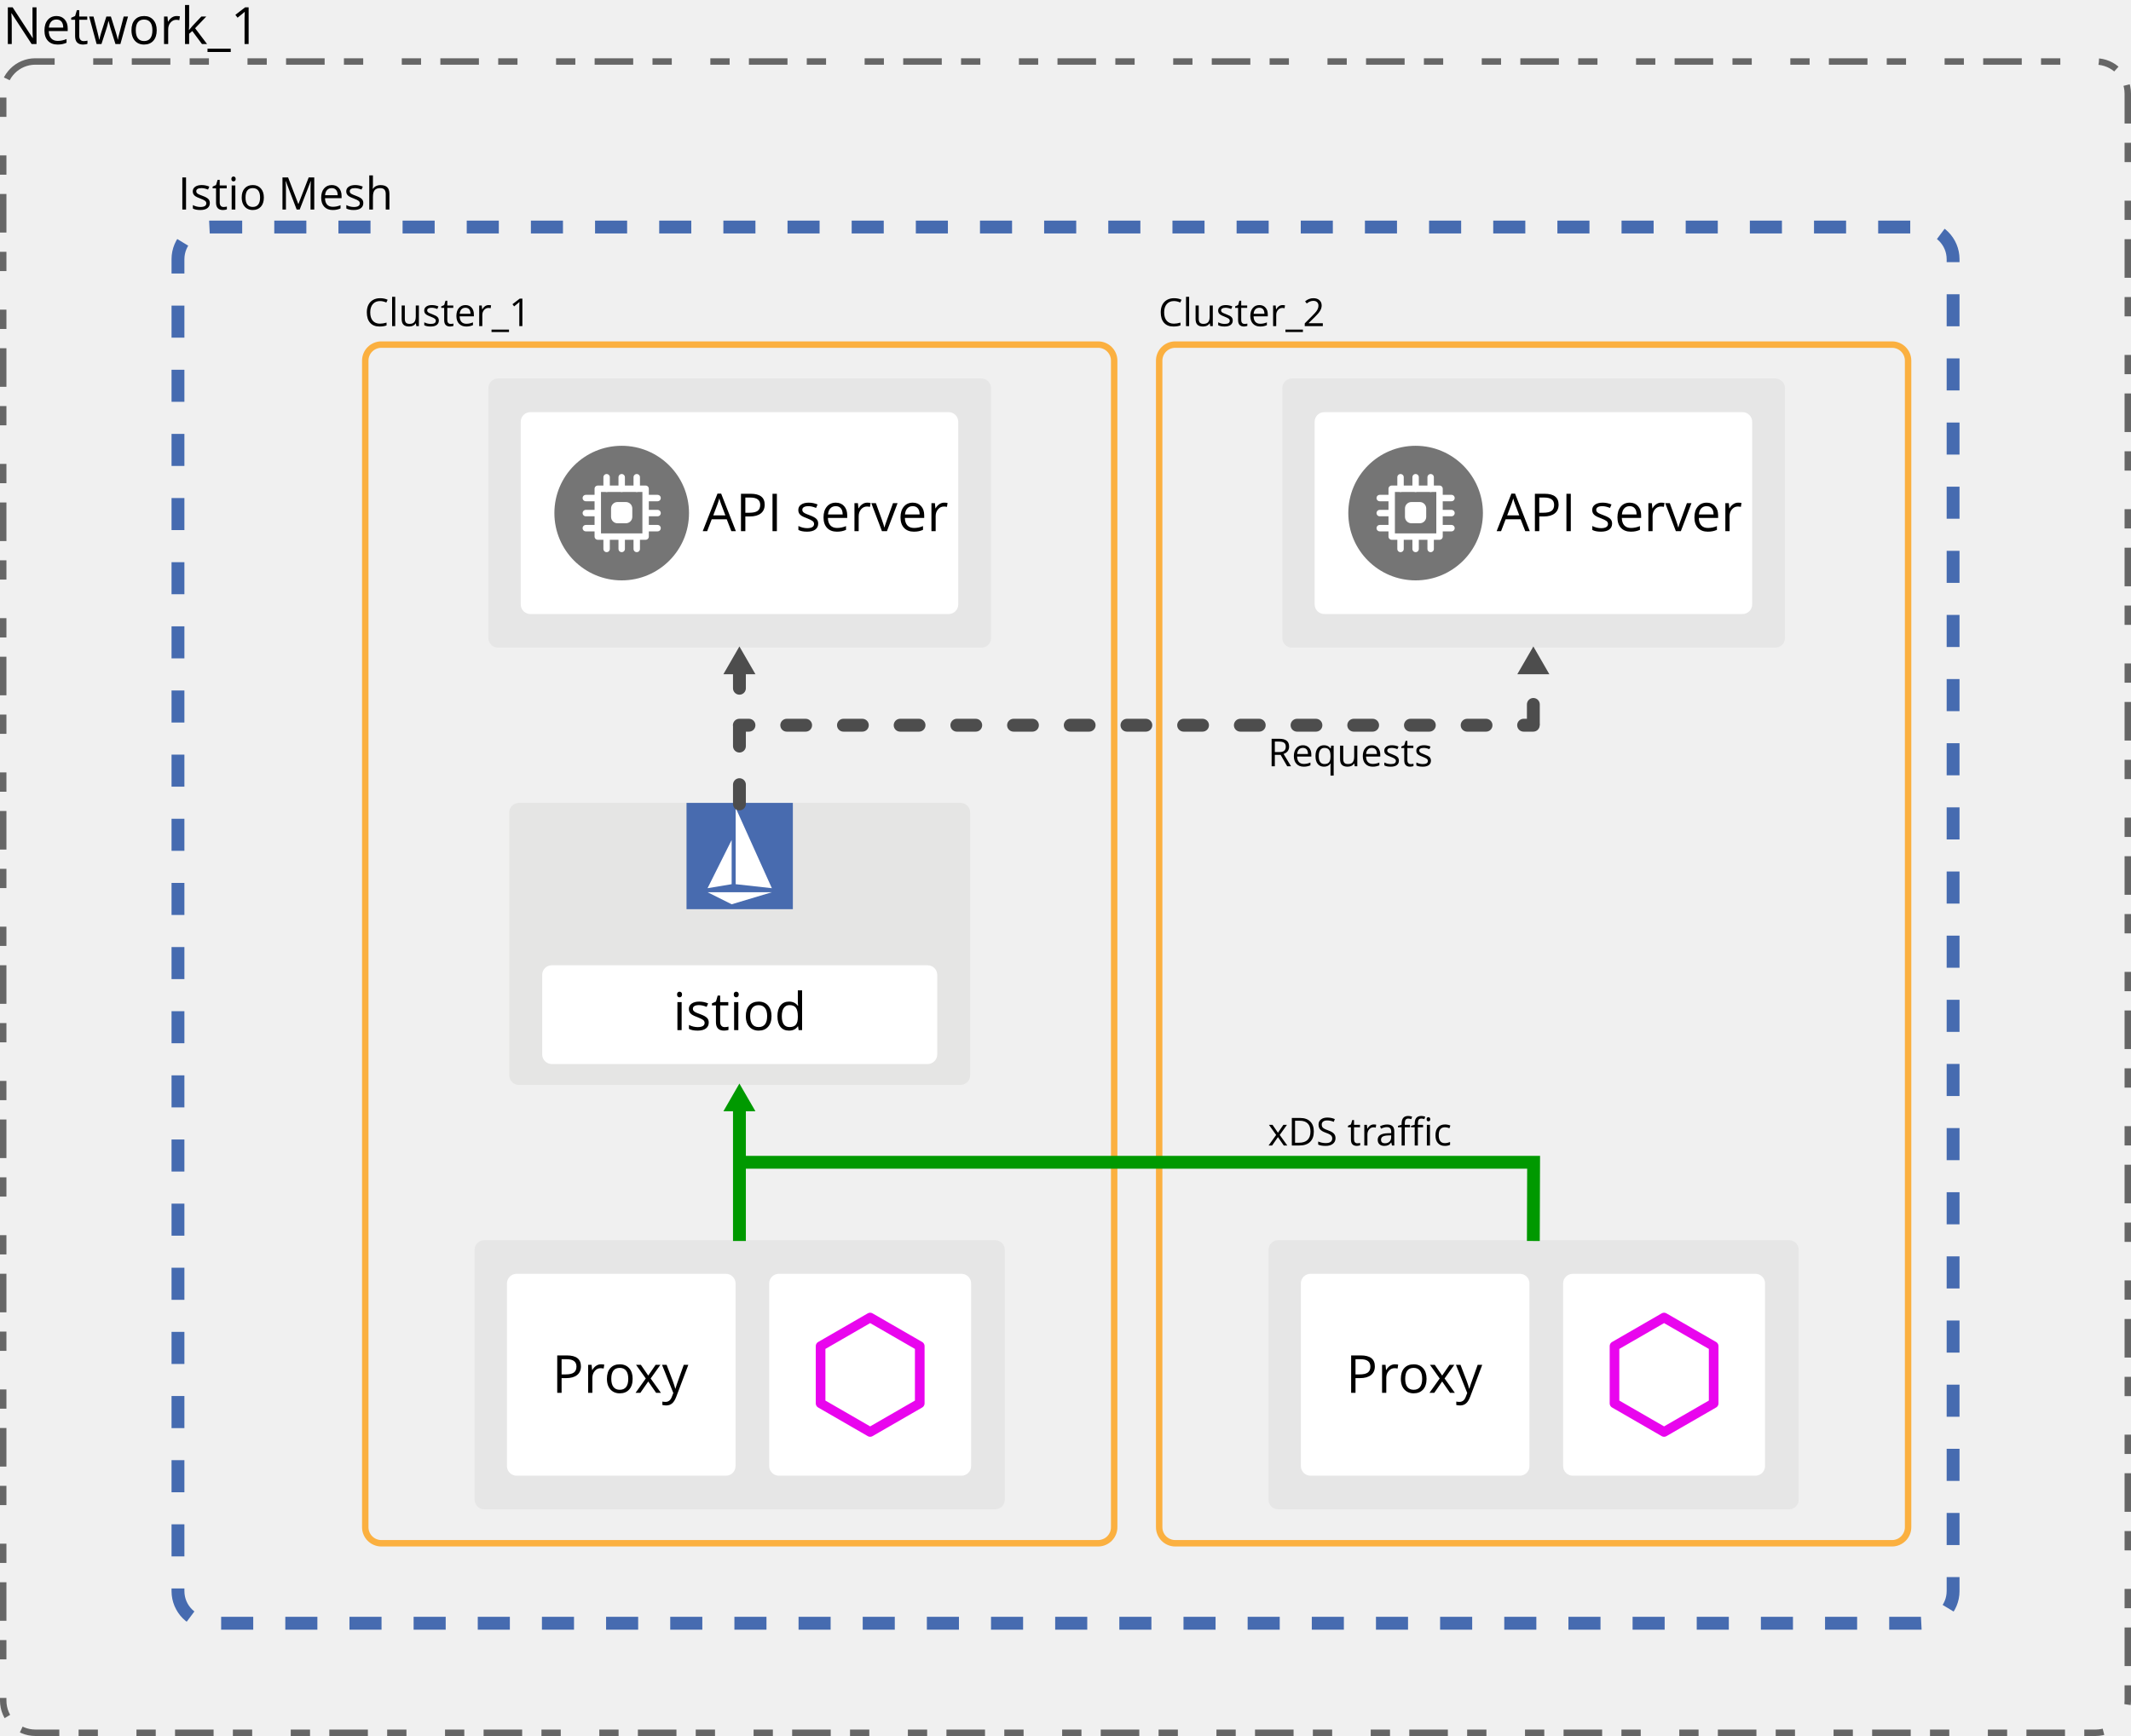
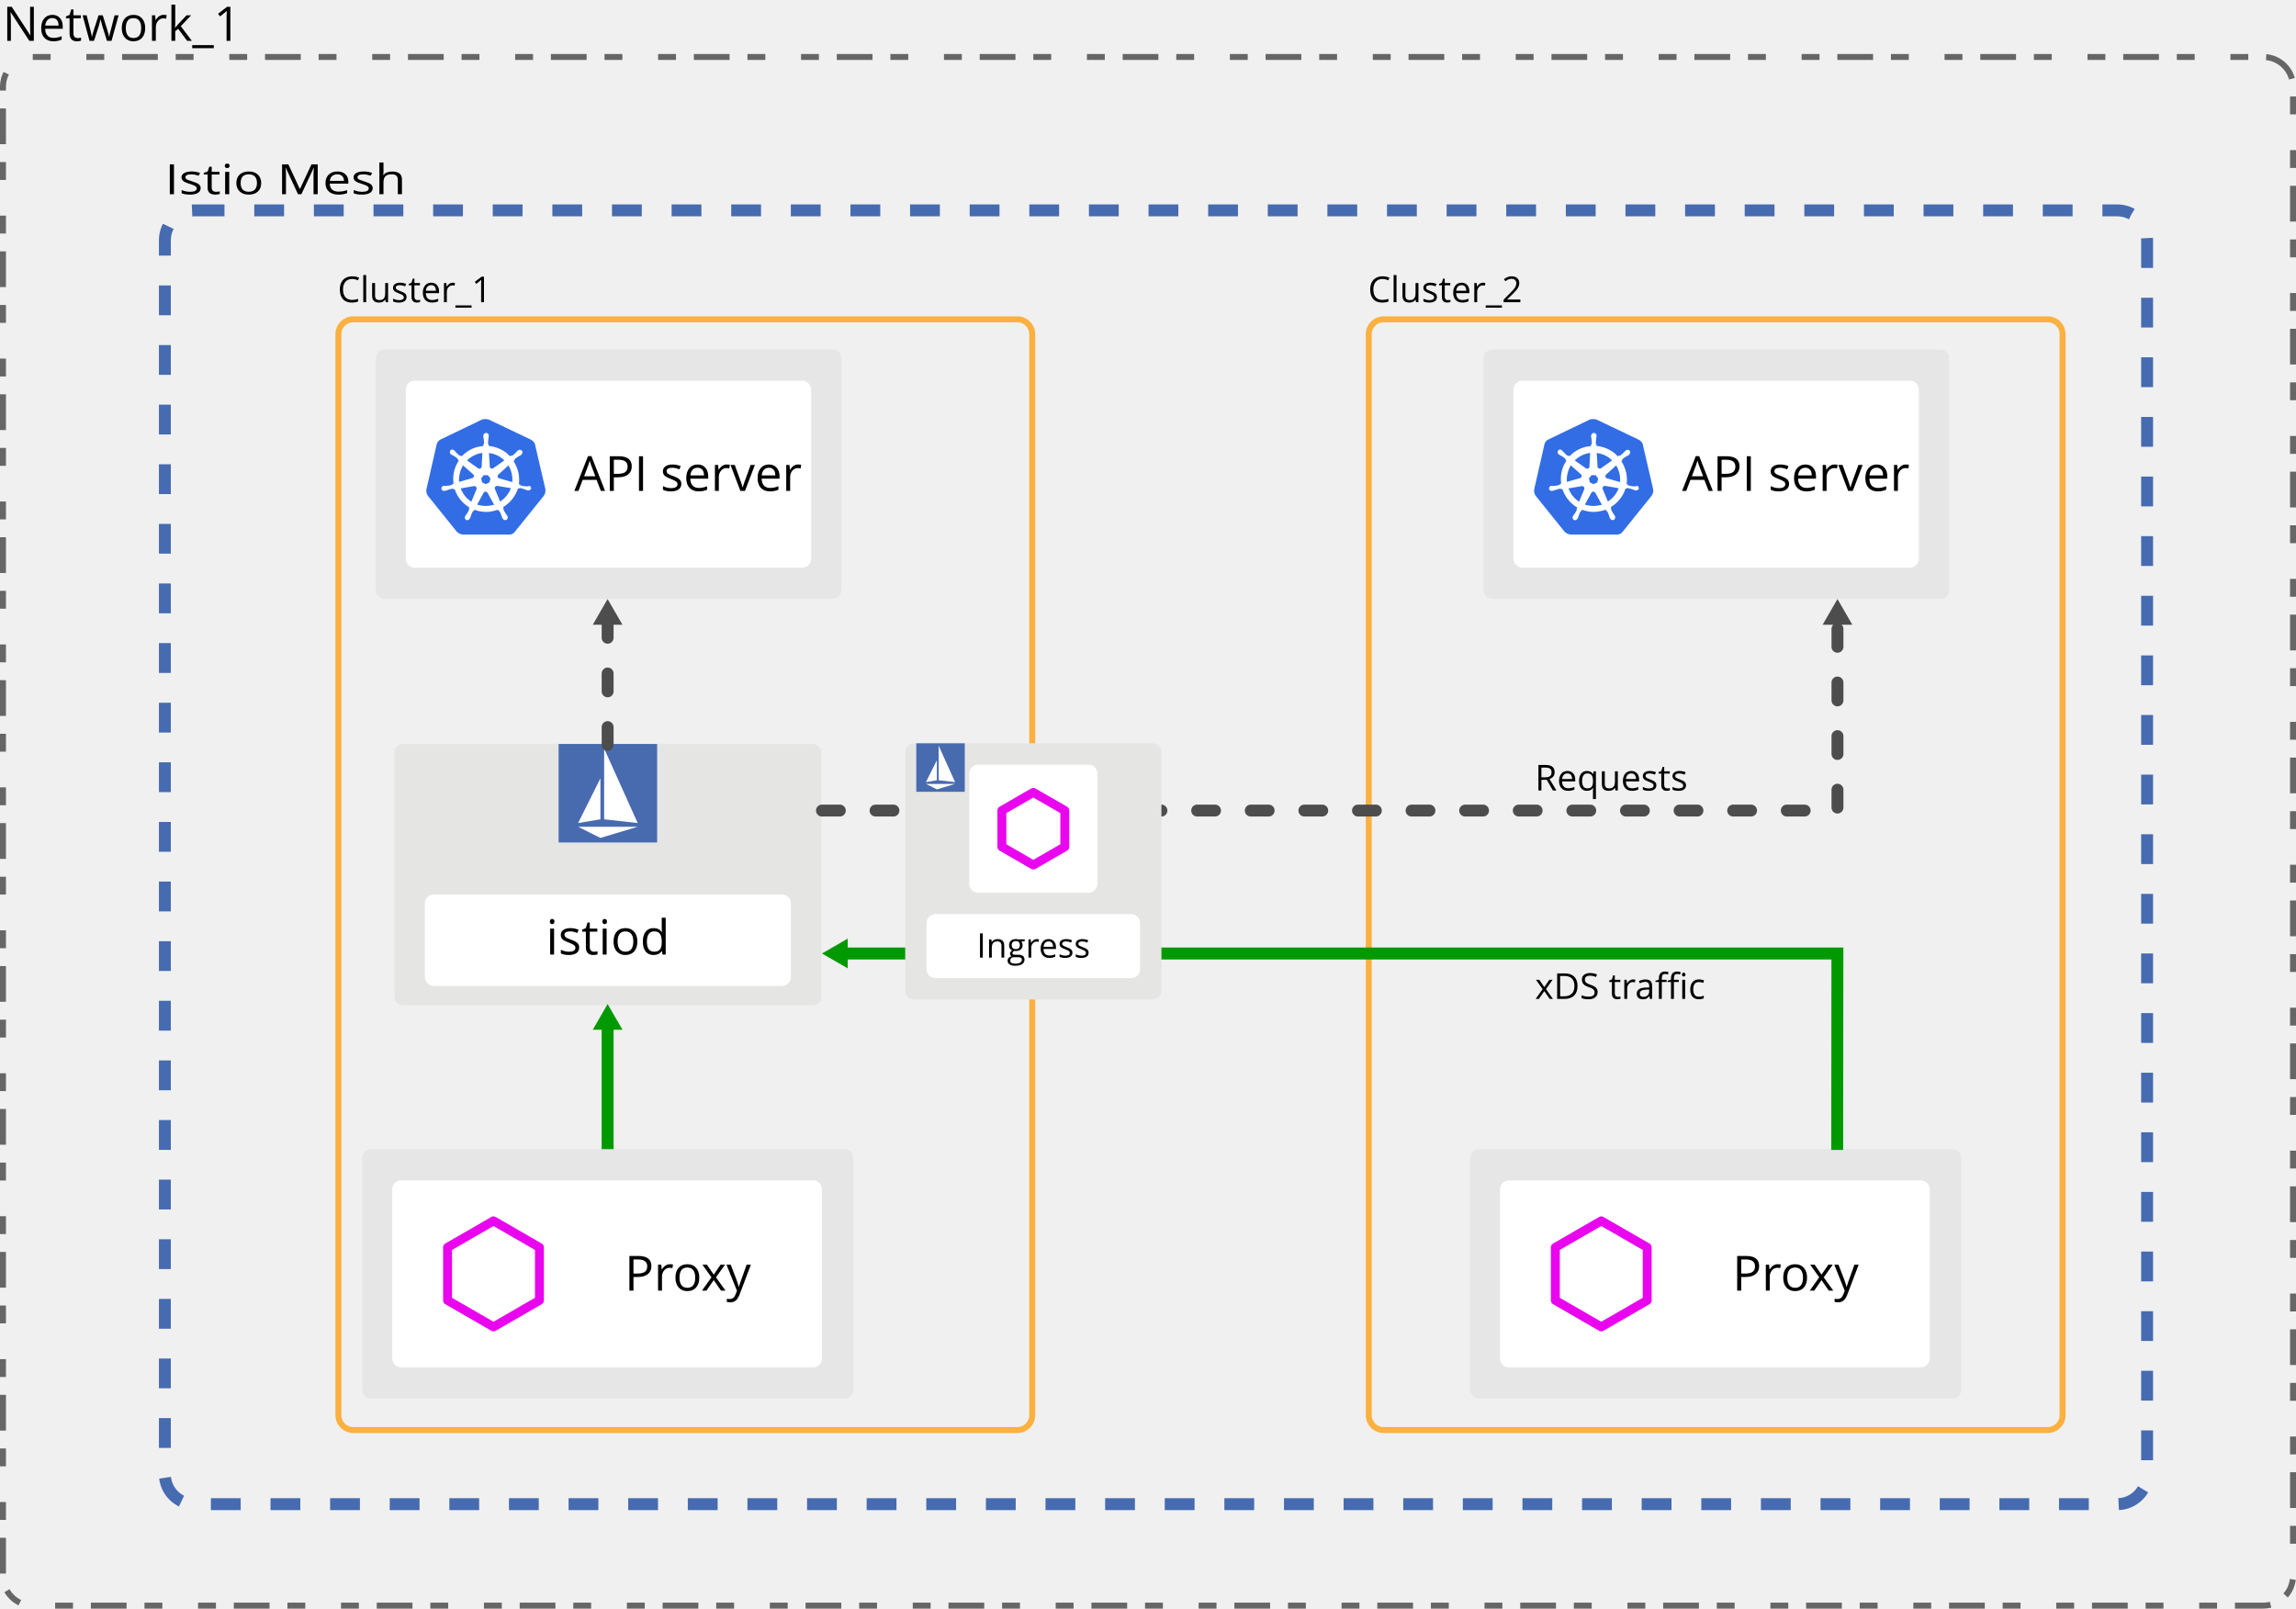
- <svg xmlns="http://www.w3.org/2000/svg" id="baeee5f0-fefb-4a5c-a51a-0be54349a668" data-name="Layer 1" viewBox="0 0 662.99 540.2">
+ <svg xmlns="http://www.w3.org/2000/svg" id="a36a31b0-d856-4e50-af45-0627d66566db" data-name="Layer 1" viewBox="0 0 771.02 540.2">
  <defs>
-     <style>.a62d41fe-edb0-49cc-b8b6-85c244a22a8d,.a6c29d90-b3a8-4fe9-ab66-13cf87e386e9,.aba8c24a-6e58-4d95-b0c2-9fdaa29e193d,.b4efd706-e975-4763-8868-4eeb9c1037f9,.bc5eba76-2969-47f6-8059-8a8e6746b628,.e8f2cbe7-56d9-4972-a825-db54f2e94c67,.e9db07b6-3687-49b4-bdf0-c93650bf3e41,.f32e871a-a6d9-4d90-ab04-df18db7618e0,.f56b946d-57d9-4a84-97d2-b8f2359e4784,.f7c083fa-ad73-42b3-a9d5-3c2b2f8d49cc{fill:none;}.b4efd706-e975-4763-8868-4eeb9c1037f9{stroke:#666;stroke-dasharray:6 12 6;}.a62d41fe-edb0-49cc-b8b6-85c244a22a8d,.aba8c24a-6e58-4d95-b0c2-9fdaa29e193d,.b4efd706-e975-4763-8868-4eeb9c1037f9,.bc5eba76-2969-47f6-8059-8a8e6746b628,.e8f2cbe7-56d9-4972-a825-db54f2e94c67,.e9db07b6-3687-49b4-bdf0-c93650bf3e41,.f32e871a-a6d9-4d90-ab04-df18db7618e0,.f7c083fa-ad73-42b3-a9d5-3c2b2f8d49cc{stroke-linejoin:round;}.b4efd706-e975-4763-8868-4eeb9c1037f9,.bc5eba76-2969-47f6-8059-8a8e6746b628,.f56b946d-57d9-4a84-97d2-b8f2359e4784,.f7c083fa-ad73-42b3-a9d5-3c2b2f8d49cc{stroke-width:2px;}.b7aeeb57-10d2-43ea-ae93-6705d89f2ddc{font-size:16px;}.b7aeeb57-10d2-43ea-ae93-6705d89f2ddc,.b9961895-ba64-4765-8dbe-5db54913ef6f,.bd3d390f-db4a-4757-8aa0-6595f75f40ef,.eb6ed3ff-b174-4b8e-a7b8-ecc09cfa1544{font-family:OpenSans, Open Sans;}.e9db07b6-3687-49b4-bdf0-c93650bf3e41{stroke:#466bb0;stroke-dasharray:9.98 9.98;}.a6c29d90-b3a8-4fe9-ab66-13cf87e386e9,.aba8c24a-6e58-4d95-b0c2-9fdaa29e193d,.e8f2cbe7-56d9-4972-a825-db54f2e94c67,.e9db07b6-3687-49b4-bdf0-c93650bf3e41,.f32e871a-a6d9-4d90-ab04-df18db7618e0{stroke-width:4px;}.bd3d390f-db4a-4757-8aa0-6595f75f40ef{font-size:14px;}.eb6ed3ff-b174-4b8e-a7b8-ecc09cfa1544{font-size:12px;}.bb6e97f6-5950-4121-8294-21252b51a2dd{fill:#e6e6e6;}.f1ee0206-48d5-47b0-a79c-564ad28735fc{fill:#fff;}.b9961895-ba64-4765-8dbe-5db54913ef6f{font-size:16.29px;}.aa6f6b00-8f93-4cb9-b37d-fd7cf9d5c3ce{fill:#757575;}.f56b946d-57d9-4a84-97d2-b8f2359e4784,.f7c083fa-ad73-42b3-a9d5-3c2b2f8d49cc{stroke:#fff;}.aba8c24a-6e58-4d95-b0c2-9fdaa29e193d,.e8f2cbe7-56d9-4972-a825-db54f2e94c67,.f32e871a-a6d9-4d90-ab04-df18db7618e0,.f56b946d-57d9-4a84-97d2-b8f2359e4784{stroke-linecap:round;}.a6c29d90-b3a8-4fe9-ab66-13cf87e386e9,.f56b946d-57d9-4a84-97d2-b8f2359e4784{stroke-miterlimit:10;}.a62d41fe-edb0-49cc-b8b6-85c244a22a8d{stroke:#e905ee;stroke-width:3px;}.eb139099-ee24-42fe-b8d3-4cf0fa4993fc{fill:#e5e5e4;}.bcff7ee5-5aa3-4d0c-9c94-549fa60b8996{fill:#486baf;}.bc5eba76-2969-47f6-8059-8a8e6746b628{stroke:#fbb040;}.a6c29d90-b3a8-4fe9-ab66-13cf87e386e9{stroke:#090;}.f49d4a21-1daf-4e36-b9d2-587a91844a5d{fill:#090;}.aba8c24a-6e58-4d95-b0c2-9fdaa29e193d,.e8f2cbe7-56d9-4972-a825-db54f2e94c67,.f32e871a-a6d9-4d90-ab04-df18db7618e0{stroke:#4d4d4d;}.f32e871a-a6d9-4d90-ab04-df18db7618e0{stroke-dasharray:6 12;}.f31a31af-93e3-4830-a80c-d2a5a475705c{fill:#4d4d4d;}.aba8c24a-6e58-4d95-b0c2-9fdaa29e193d{stroke-dasharray:5.88 11.76;}</style>
+     <style>.a65d35ef-3b96-4b9d-ae6c-7fb924272f00,.af94eb3e-b2b5-4747-9a3a-9b67f40642bb,.ba62b710-6abf-4644-89b1-074ab158df0b,.bb885c7b-7b71-45cc-91c4-a2f45bbb817f,.ef1d4518-d971-40df-a9d6-af9087ecc018,.f9d20719-d60f-4b40-afe9-6dfaa803e5ab{fill:none;}.ba62b710-6abf-4644-89b1-074ab158df0b{stroke:#666;stroke-dasharray:6 12 6;}.a65d35ef-3b96-4b9d-ae6c-7fb924272f00,.af94eb3e-b2b5-4747-9a3a-9b67f40642bb,.ba62b710-6abf-4644-89b1-074ab158df0b,.bb885c7b-7b71-45cc-91c4-a2f45bbb817f,.f9d20719-d60f-4b40-afe9-6dfaa803e5ab{stroke-linejoin:round;}.a65d35ef-3b96-4b9d-ae6c-7fb924272f00,.ba62b710-6abf-4644-89b1-074ab158df0b{stroke-width:2px;}.bd86ad22-2a9c-4904-90fd-02f32e8f5b74{font-size:16px;}.a2a92d7f-1533-4627-b073-b24e80f75333,.a87429bc-8897-4da3-a3f2-a8c882552542,.bd86ad22-2a9c-4904-90fd-02f32e8f5b74,.e53df31f-61fc-4652-9374-db4ba82207f6,.eee75fdb-1c56-40e4-9f23-91dc8e9e805a{font-family:OpenSans, Open Sans;}.af94eb3e-b2b5-4747-9a3a-9b67f40642bb{stroke:#466bb0;stroke-dasharray:10.01 10.01;}.af94eb3e-b2b5-4747-9a3a-9b67f40642bb,.bb885c7b-7b71-45cc-91c4-a2f45bbb817f,.ef1d4518-d971-40df-a9d6-af9087ecc018{stroke-width:4px;}.eee75fdb-1c56-40e4-9f23-91dc8e9e805a{font-size:14px;}.a2a92d7f-1533-4627-b073-b24e80f75333{font-size:12px;}.addfc956-b98a-4f1b-9359-9a8bdc0644f3{fill:#e5e5e4;}.e1bc6849-6f0d-497f-a5ac-138ba77b75ad{fill:#fff;}.a87429bc-8897-4da3-a3f2-a8c882552542{font-size:16.29px;}.a53ea805-4268-4ebe-b4db-8cac9ebd7e9e{fill:#486baf;}.a65d35ef-3b96-4b9d-ae6c-7fb924272f00{stroke:#fbb040;}.f496e13f-6610-4646-94a6-66d1baf4d720{fill:#e6e6e6;}.ad997e27-2d60-4e9b-beee-ab08f7c7c98a{fill:#326de6;}.ef1d4518-d971-40df-a9d6-af9087ecc018{stroke:#090;stroke-miterlimit:10;}.a0b82c58-1136-41e7-b048-f82fe5c672e3{fill:#090;}.bb885c7b-7b71-45cc-91c4-a2f45bbb817f{stroke:#4d4d4d;stroke-linecap:round;stroke-dasharray:6 12;}.ad186a5e-9118-432b-b2bc-fe546b0881fb{fill:#4d4d4d;}.f9d20719-d60f-4b40-afe9-6dfaa803e5ab{stroke:#e905ee;stroke-width:3px;}.e53df31f-61fc-4652-9374-db4ba82207f6{font-size:11.4px;}</style>
  </defs>
-   <rect class="b4efd706-e975-4763-8868-4eeb9c1037f9" x="1" y="19.13" width="660.99" height="520.07" rx="10" />
-   <text class="b7aeeb57-10d2-43ea-ae93-6705d89f2ddc" transform="translate(0.86 13.71)">Network_1</text>
-   <rect class="e9db07b6-3687-49b4-bdf0-c93650bf3e41" x="55.37" y="70.65" width="552.27" height="434.47" rx="10" />
-   <text class="bd3d390f-db4a-4757-8aa0-6595f75f40ef" transform="translate(55.35 65.21)">Istio Mesh</text>
-   <text class="eb6ed3ff-b174-4b8e-a7b8-ecc09cfa1544" transform="translate(113.39 101.48)">Cluster_1</text>
-   <rect class="bb6e97f6-5950-4121-8294-21252b51a2dd" x="151.95" y="117.78" width="156.38" height="83.76" rx="3" />
-   <rect class="f1ee0206-48d5-47b0-a79c-564ad28735fc" x="162.01" y="128.25" width="136.12" height="62.82" rx="3" />
-   <text class="b9961895-ba64-4765-8dbe-5db54913ef6f" transform="translate(218.63 165.29)">API server</text>
-   <circle class="aa6f6b00-8f93-4cb9-b37d-fd7cf9d5c3ce" cx="193.42" cy="159.66" r="20.94" />
-   <rect class="f7c083fa-ad73-42b3-a9d5-3c2b2f8d49cc" x="185.98" y="152.09" width="14.88" height="14.88" />
-   <line class="f56b946d-57d9-4a84-97d2-b8f2359e4784" x1="188.73" y1="152.09" x2="188.73" y2="148.5" />
-   <line class="f56b946d-57d9-4a84-97d2-b8f2359e4784" x1="193.42" y1="152.09" x2="193.42" y2="148.5" />
-   <line class="f56b946d-57d9-4a84-97d2-b8f2359e4784" x1="198.1" y1="152.09" x2="198.1" y2="148.5" />
-   <line class="f56b946d-57d9-4a84-97d2-b8f2359e4784" x1="188.73" y1="170.82" x2="188.73" y2="167.24" />
-   <line class="f56b946d-57d9-4a84-97d2-b8f2359e4784" x1="193.42" y1="170.82" x2="193.42" y2="167.24" />
-   <line class="f56b946d-57d9-4a84-97d2-b8f2359e4784" x1="198.1" y1="170.82" x2="198.1" y2="167.24" />
-   <line class="f56b946d-57d9-4a84-97d2-b8f2359e4784" x1="185.84" y1="164.35" x2="182.26" y2="164.35" />
-   <line class="f56b946d-57d9-4a84-97d2-b8f2359e4784" x1="185.84" y1="159.66" x2="182.26" y2="159.66" />
-   <line class="f56b946d-57d9-4a84-97d2-b8f2359e4784" x1="185.84" y1="154.98" x2="182.26" y2="154.98" />
-   <line class="f56b946d-57d9-4a84-97d2-b8f2359e4784" x1="204.58" y1="164.35" x2="200.99" y2="164.35" />
-   <line class="f56b946d-57d9-4a84-97d2-b8f2359e4784" x1="204.58" y1="159.66" x2="200.99" y2="159.66" />
-   <line class="f56b946d-57d9-4a84-97d2-b8f2359e4784" x1="204.58" y1="154.98" x2="200.99" y2="154.98" />
-   <rect class="f1ee0206-48d5-47b0-a79c-564ad28735fc" x="190.11" y="156.22" width="6.61" height="6.61" rx="2" />
-   <rect class="bb6e97f6-5950-4121-8294-21252b51a2dd" x="147.66" y="385.91" width="164.94" height="83.76" rx="3" />
-   <rect class="f1ee0206-48d5-47b0-a79c-564ad28735fc" x="157.72" y="396.38" width="71.12" height="62.82" rx="3" />
-   <text class="b9961895-ba64-4765-8dbe-5db54913ef6f" transform="translate(171.77 433.42)">Proxy</text>
-   <rect class="f1ee0206-48d5-47b0-a79c-564ad28735fc" x="239.31" y="396.38" width="62.82" height="62.82" rx="3" />
-   <polygon class="a62d41fe-edb0-49cc-b8b6-85c244a22a8d" points="286.15 436.69 286.15 418.89 270.72 409.99 255.3 418.89 255.3 436.69 270.72 445.59 286.15 436.69" />
-   <rect class="eb139099-ee24-42fe-b8d3-4cf0fa4993fc" x="158.44" y="249.84" width="143.39" height="87.76" rx="3" />
-   <rect class="f1ee0206-48d5-47b0-a79c-564ad28735fc" x="168.68" y="300.37" width="122.91" height="30.73" rx="3" />
-   <text class="b9961895-ba64-4765-8dbe-5db54913ef6f" transform="translate(209.35 320.55)">istiod</text>
-   <rect id="a4ed2c19-33f8-4a82-b48f-123e20dd748f" data-name="background" class="bcff7ee5-5aa3-4d0c-9c94-549fa60b8996" x="213.59" y="249.84" width="33.08" height="33.08" />
-   <polygon id="afc544f7-927f-47d1-b211-629024aa6868" data-name="hull" class="f1ee0206-48d5-47b0-a79c-564ad28735fc" points="220.13 277.64 240.14 277.64 227.63 281.39 220.13 277.64" />
-   <polygon id="b5b777dd-9972-48cb-91c7-c3b8d5b3d1df" data-name="mainsail" class="f1ee0206-48d5-47b0-a79c-564ad28735fc" points="220.13 276.39 227.63 275.14 227.63 261.38 220.13 276.39" />
-   <polygon id="be69350b-907c-4e16-9193-82b9a870e778" data-name="headsail" class="f1ee0206-48d5-47b0-a79c-564ad28735fc" points="228.88 275.14 240.14 276.39 228.88 251.38 228.88 275.14" />
-   <rect class="bc5eba76-2969-47f6-8059-8a8e6746b628" x="113.64" y="107.23" width="233" height="373" rx="5" />
-   <line class="a6c29d90-b3a8-4fe9-ab66-13cf87e386e9" x1="230.05" y1="386.17" x2="230.05" y2="344.34" />
-   <polygon class="f49d4a21-1daf-4e36-b9d2-587a91844a5d" points="235.03 345.8 230.04 337.17 225.06 345.8 235.03 345.8" />
-   <line class="f32e871a-a6d9-4d90-ab04-df18db7618e0" x1="230.05" y1="250.17" x2="230.05" y2="208.34" />
-   <polygon class="f31a31af-93e3-4830-a80c-d2a5a475705c" points="235.03 209.8 230.04 201.16 225.06 209.8 235.03 209.8" />
-   <text class="eb6ed3ff-b174-4b8e-a7b8-ecc09cfa1544" transform="translate(360.39 101.48)">Cluster_2</text>
-   <rect class="bb6e97f6-5950-4121-8294-21252b51a2dd" x="398.95" y="117.78" width="156.38" height="83.76" rx="3" />
-   <rect class="f1ee0206-48d5-47b0-a79c-564ad28735fc" x="409.01" y="128.25" width="136.12" height="62.82" rx="3" />
-   <text class="b9961895-ba64-4765-8dbe-5db54913ef6f" transform="translate(465.63 165.29)">API server</text>
-   <circle class="aa6f6b00-8f93-4cb9-b37d-fd7cf9d5c3ce" cx="440.42" cy="159.66" r="20.94" />
-   <rect class="f7c083fa-ad73-42b3-a9d5-3c2b2f8d49cc" x="432.98" y="152.09" width="14.88" height="14.88" />
-   <line class="f56b946d-57d9-4a84-97d2-b8f2359e4784" x1="435.73" y1="152.09" x2="435.73" y2="148.5" />
-   <line class="f56b946d-57d9-4a84-97d2-b8f2359e4784" x1="440.42" y1="152.09" x2="440.42" y2="148.5" />
-   <line class="f56b946d-57d9-4a84-97d2-b8f2359e4784" x1="445.1" y1="152.09" x2="445.1" y2="148.5" />
-   <line class="f56b946d-57d9-4a84-97d2-b8f2359e4784" x1="435.73" y1="170.82" x2="435.73" y2="167.24" />
-   <line class="f56b946d-57d9-4a84-97d2-b8f2359e4784" x1="440.42" y1="170.82" x2="440.42" y2="167.24" />
-   <line class="f56b946d-57d9-4a84-97d2-b8f2359e4784" x1="445.1" y1="170.82" x2="445.1" y2="167.24" />
-   <line class="f56b946d-57d9-4a84-97d2-b8f2359e4784" x1="432.84" y1="164.35" x2="429.26" y2="164.35" />
-   <line class="f56b946d-57d9-4a84-97d2-b8f2359e4784" x1="432.84" y1="159.66" x2="429.26" y2="159.66" />
-   <line class="f56b946d-57d9-4a84-97d2-b8f2359e4784" x1="432.84" y1="154.98" x2="429.26" y2="154.98" />
-   <line class="f56b946d-57d9-4a84-97d2-b8f2359e4784" x1="451.58" y1="164.35" x2="447.99" y2="164.35" />
-   <line class="f56b946d-57d9-4a84-97d2-b8f2359e4784" x1="451.58" y1="159.66" x2="447.99" y2="159.66" />
-   <line class="f56b946d-57d9-4a84-97d2-b8f2359e4784" x1="451.58" y1="154.98" x2="447.99" y2="154.98" />
-   <rect class="f1ee0206-48d5-47b0-a79c-564ad28735fc" x="437.11" y="156.22" width="6.61" height="6.61" rx="2" />
-   <rect class="bb6e97f6-5950-4121-8294-21252b51a2dd" x="394.66" y="385.91" width="164.94" height="83.76" rx="3" />
-   <rect class="f1ee0206-48d5-47b0-a79c-564ad28735fc" x="404.72" y="396.38" width="71.12" height="62.82" rx="3" />
-   <text class="b9961895-ba64-4765-8dbe-5db54913ef6f" transform="translate(418.77 433.42)">Proxy</text>
-   <rect class="f1ee0206-48d5-47b0-a79c-564ad28735fc" x="486.31" y="396.38" width="62.82" height="62.82" rx="3" />
-   <polygon class="a62d41fe-edb0-49cc-b8b6-85c244a22a8d" points="533.15 436.69 533.15 418.89 517.72 409.99 502.3 418.89 502.3 436.69 517.72 445.59 533.15 436.69" />
-   <rect class="bc5eba76-2969-47f6-8059-8a8e6746b628" x="360.64" y="107.23" width="233" height="373" rx="5" />
-   <line class="f32e871a-a6d9-4d90-ab04-df18db7618e0" x1="477.05" y1="225.2" x2="477.05" y2="208.34" />
-   <polygon class="f31a31af-93e3-4830-a80c-d2a5a475705c" points="482.03 209.8 477.05 201.16 472.06 209.8 482.03 209.8" />
-   <text class="eb6ed3ff-b174-4b8e-a7b8-ecc09cfa1544" transform="translate(394.45 356.45)">xDS traffic</text>
-   <line class="e8f2cbe7-56d9-4972-a825-db54f2e94c67" x1="230.02" y1="225.67" x2="233.02" y2="225.67" />
-   <line class="aba8c24a-6e58-4d95-b0c2-9fdaa29e193d" x1="244.77" y1="225.67" x2="468.14" y2="225.67" />
-   <line class="e8f2cbe7-56d9-4972-a825-db54f2e94c67" x1="474.02" y1="225.67" x2="477.02" y2="225.67" />
-   <text class="eb6ed3ff-b174-4b8e-a7b8-ecc09cfa1544" transform="translate(394.45 238.45)">Requests</text>
-   <polyline class="a6c29d90-b3a8-4fe9-ab66-13cf87e386e9" points="230.06 361.67 477.13 361.67 477.05 386.17" />
+   <rect class="ba62b710-6abf-4644-89b1-074ab158df0b" x="1" y="19.13" width="769.02" height="520.07" rx="10" />
+   <text class="bd86ad22-2a9c-4904-90fd-02f32e8f5b74" transform="translate(0.86 13.71)">Network_1</text>
+   <rect class="af94eb3e-b2b5-4747-9a3a-9b67f40642bb" x="55.37" y="70.65" width="665.65" height="434.47" rx="10" />
+   <text class="eee75fdb-1c56-40e4-9f23-91dc8e9e805a" transform="translate(55.36 65.21) scale(1.21 1)">Istio Mesh</text>
+   <text class="a2a92d7f-1533-4627-b073-b24e80f75333" transform="translate(113.39 101.48)">Cluster_1</text>
+   <rect class="addfc956-b98a-4f1b-9359-9a8bdc0644f3" x="132.44" y="249.84" width="143.39" height="87.76" rx="3" />
+   <rect class="e1bc6849-6f0d-497f-a5ac-138ba77b75ad" x="142.68" y="300.37" width="122.91" height="30.73" rx="3" />
+   <text class="a87429bc-8897-4da3-a3f2-a8c882552542" transform="translate(183.35 320.55)">istiod</text>
+   <rect id="ffa91d78-3a7f-4a12-a2c8-22b6896e3416" data-name="background" class="a53ea805-4268-4ebe-b4db-8cac9ebd7e9e" x="187.59" y="249.84" width="33.08" height="33.08" />
+   <polygon id="e62d5f54-ff9f-4c66-b937-bd21ff573e3e" data-name="hull" class="e1bc6849-6f0d-497f-a5ac-138ba77b75ad" points="194.13 277.64 214.14 277.64 201.63 281.39 194.13 277.64" />
+   <polygon id="afc1d8c3-0e23-405e-b3da-f0bbc117a39c" data-name="mainsail" class="e1bc6849-6f0d-497f-a5ac-138ba77b75ad" points="194.13 276.39 201.63 275.14 201.63 261.38 194.13 276.39" />
+   <polygon id="f43f9581-c05a-46f9-95dc-2592faeaa4fc" data-name="headsail" class="e1bc6849-6f0d-497f-a5ac-138ba77b75ad" points="202.88 275.14 214.14 276.39 202.88 251.38 202.88 275.14" />
+   <rect class="a65d35ef-3b96-4b9d-ae6c-7fb924272f00" x="113.64" y="107.23" width="233" height="373" rx="5" />
+   <rect class="f496e13f-6610-4646-94a6-66d1baf4d720" x="126.19" y="117.35" width="156.38" height="83.76" rx="3" />
+   <rect class="e1bc6849-6f0d-497f-a5ac-138ba77b75ad" x="136.25" y="127.82" width="136.12" height="62.82" rx="3" />
+   <text class="a87429bc-8897-4da3-a3f2-a8c882552542" transform="translate(192.87 164.86)">API server</text>
+   <path id="eed419f0-65a0-4873-9e06-12ae8d034184" data-name="path10349" class="ad997e27-2d60-4e9b-beee-ab08f7c7c98a" d="M179.75,149.35a3,3,0,0,0-1.46-1.7l-14-6.68a2.63,2.63,0,0,0-1.15-.23,4.83,4.83,0,0,0-1.14.09l-14,6.73a2.47,2.47,0,0,0-1.37,1.7l-3.43,15.06a2.86,2.86,0,0,0,.5,2.19l9.66,12a3.31,3.31,0,0,0,2.11,1h15.38a2.27,2.27,0,0,0,2.1-1l9.66-12a3.11,3.11,0,0,0,.55-2.19l-3.48-15Z" />
+   <path id="f750c43f-b69b-46a9-a02b-bc7c2a2354d1" data-name="path10351" class="e1bc6849-6f0d-497f-a5ac-138ba77b75ad" d="M177.6,163.37h0s-.09,0-.09-.05-.09,0-.18,0a2.59,2.59,0,0,0-.55,0,.54.54,0,0,1-.28,0h0a8.35,8.35,0,0,1-1.56-.27.53.53,0,0,1-.32-.32h0l-.37-.09a11.89,11.89,0,0,0-.18-4,12.51,12.51,0,0,0-1.6-3.76l.27-.27h0v-.05a.66.66,0,0,1,.14-.41,8.05,8.05,0,0,1,1.28-.91h0l.28-.14c.18-.09.32-.18.5-.28s.09,0,.14-.09,0,0,0-.09h0a.9.9,0,0,0,.18-1.28.89.89,0,0,0-.64-.32,1.06,1.06,0,0,0-.64.23h0l-.05,0c0,.05-.09.1-.14.1a2.71,2.71,0,0,0-.36.41c0,.09-.14.13-.18.18h0a6.17,6.17,0,0,1-1.15,1,.72.72,0,0,1-.27.09.27.27,0,0,1-.19-.05h0l-.37.23c-.36-.36-.78-.73-1.14-1.1a11.83,11.83,0,0,0-6-2.38l0-.36h0v0a.64.64,0,0,1-.23-.36,9.31,9.31,0,0,1,.09-1.56v0c0-.09.05-.18.05-.27s0-.37.09-.55v-.27h0a.91.91,0,0,0-.78-1,1,1,0,0,0-.78.32.94.94,0,0,0-.27.65h0v.22a2.53,2.53,0,0,0,.09.55.58.58,0,0,1,.05.28v0a8.85,8.85,0,0,1,.09,1.56.63.63,0,0,1-.23.37v.09h0l-.05.36c-.5.05-1,.14-1.55.23a11,11,0,0,0-5.63,3.21l-.28-.19h0s-.1.05-.19.05a.72.72,0,0,1-.27-.09,9,9,0,0,1-1.15-1.05h0c0-.1-.13-.14-.18-.19s-.23-.27-.37-.41-.09,0-.13-.09l0-.05h0a1.13,1.13,0,0,0-.64-.23.7.7,0,0,0-.64.33,1,1,0,0,0,.18,1.28h0c.05,0,.05,0,.05,0s.09.09.14.09a3.3,3.3,0,0,0,.5.28l.27.14h0a6.65,6.65,0,0,1,1.29.91.45.45,0,0,1,.13.41v0h0l.28.27-.14.23a10.88,10.88,0,0,0-1.6,7.51l-.37.09h0c0,.05,0,.05,0,.05a.82.82,0,0,1-.32.32,8.77,8.77,0,0,1-1.56.27h0a.52.52,0,0,0-.27,0c-.19,0-.37,0-.55,0s-.1,0-.19,0,0,0-.09,0h0a.9.9,0,0,0-.73,1.06h0a.85.85,0,0,0,.91.64.37.37,0,0,0,.23-.05h0c.05,0,.05,0,.05,0s.14,0,.18,0c.19,0,.37-.14.51-.19a.72.72,0,0,1,.27-.09h0a8.18,8.18,0,0,1,1.51-.41h0a.53.53,0,0,1,.37.14,0,0,0,0,1,0,0h0l.42,0a11,11,0,0,0,3.75,5.35,7.25,7.25,0,0,0,1.24.83l-.23.32h0a0,0,0,0,0,0,0,.58.58,0,0,1,.05.46,7.47,7.47,0,0,1-.73,1.33v0a.8.8,0,0,1-.19.23c-.09.09-.18.28-.32.46s0,.09-.09.14a0,0,0,0,1,0,0h0a1,1,0,0,0,.36,1.24.77.77,0,0,0,.32.09,1,1,0,0,0,.87-.55h0s0,0,.05,0,0-.09.09-.14.14-.32.18-.5l.09-.28h0a8.06,8.06,0,0,1,.6-1.42.67.67,0,0,1,.36-.27c.05,0,.05,0,.05,0h0l.18-.36a10.89,10.89,0,0,0,4,.73,9.16,9.16,0,0,0,2.47-.32,14.74,14.74,0,0,0,1.46-.41l.19.32h0s0,0,0,0a.72.72,0,0,1,.37.28,6.85,6.85,0,0,1,.59,1.42v0l.09.28a1.86,1.86,0,0,0,.19.5c0,.05,0,.09.09.14s0,0,.05,0h0a1,1,0,0,0,.87.55,1,1,0,0,0,.36-.09.74.74,0,0,0,.41-.5,1.17,1.17,0,0,0,0-.69h0a0,0,0,0,0-.05-.05.21.21,0,0,0-.09-.13,1.52,1.52,0,0,0-.32-.46.9.9,0,0,0-.18-.23v-.09a5.62,5.62,0,0,1-.74-1.33.58.58,0,0,1,0-.46s.05,0,.05,0h0l-.14-.37a11.3,11.3,0,0,0,4.94-6.22l.37,0h0a0,0,0,0,0,0,0,.5.5,0,0,1,.37-.14h.05a7.88,7.88,0,0,1,1.46.41h0a.58.58,0,0,0,.27.09,2.11,2.11,0,0,0,.51.23s.09,0,.18,0,0,0,.09,0h0a.39.39,0,0,0,.23.05,1,1,0,0,0,.91-.64,1.06,1.06,0,0,0-.82-1ZM164.37,162l-1.24.59L161.9,162l-.32-1.33.87-1.1h1.37l.87,1.1Zm7.46-3a8.8,8.8,0,0,1,.19,2.89l-4.35-1.24h0a.74.74,0,0,1-.55-.92.78.78,0,0,1,.18-.32l3.43-3.11A9.14,9.14,0,0,1,171.83,159Zm-2.47-4.39-3.75,2.65a.77.77,0,0,1-1-.18.42.42,0,0,1-.14-.32l-.27-4.62a8.52,8.52,0,0,1,5.17,2.47Zm-8.29-2.34.92-.18-.23,4.58h0a.76.76,0,0,1-.78.73,1.19,1.19,0,0,1-.36-.09l-3.8-2.7A9.07,9.07,0,0,1,161.07,152.24Zm-5.58,4,3.39,3h0a.74.74,0,0,1,.09,1.05.48.48,0,0,1-.37.23l-4.44,1.29A9.67,9.67,0,0,1,155.49,156.27Zm-.78,7.74,4.53-.78a.75.75,0,0,1,.78.59.54.54,0,0,1,0,.46h0l-1.74,4.21A9,9,0,0,1,154.71,164Zm10.39,5.67a9.08,9.08,0,0,1-2,.23,10.08,10.08,0,0,1-2.88-.46l2.24-4.07a.71.71,0,0,1,.92-.18,2.11,2.11,0,0,1,.37.32h0l2.19,4C165.7,169.55,165.42,169.59,165.1,169.68Zm5.59-4a8.8,8.8,0,0,1-2.75,2.75l-1.78-4.31a.74.74,0,0,1,.41-.87,1.51,1.51,0,0,1,.41-.09l4.58.78A7.08,7.08,0,0,1,170.69,165.7Z" />
+   <line class="ef1d4518-d971-40df-a9d6-af9087ecc018" x1="204.05" y1="386.17" x2="204.05" y2="344.34" />
+   <polygon class="a0b82c58-1136-41e7-b048-f82fe5c672e3" points="209.03 345.8 204.04 337.17 199.06 345.8 209.03 345.8" />
+   <line class="bb885c7b-7b71-45cc-91c4-a2f45bbb817f" x1="204.05" y1="250.17" x2="204.05" y2="208.34" />
+   <polygon class="ad186a5e-9118-432b-b2bc-fe546b0881fb" points="209.03 209.8 204.04 201.16 199.06 209.8 209.03 209.8" />
+   <text class="a2a92d7f-1533-4627-b073-b24e80f75333" transform="translate(459.39 101.48)">Cluster_2</text>
+   <rect class="f496e13f-6610-4646-94a6-66d1baf4d720" x="493.66" y="385.91" width="164.94" height="83.76" rx="3" />
+   <rect class="e1bc6849-6f0d-497f-a5ac-138ba77b75ad" x="503.72" y="396.38" width="144.3" height="62.82" rx="3" />
+   <text class="a87429bc-8897-4da3-a3f2-a8c882552542" transform="translate(581.77 433.42)">Proxy</text>
+   <polygon class="f9d20719-d60f-4b40-afe9-6dfaa803e5ab" points="553.15 436.69 553.15 418.89 537.72 409.99 522.3 418.89 522.3 436.69 537.72 445.59 553.15 436.69" />
+   <rect class="f496e13f-6610-4646-94a6-66d1baf4d720" x="121.66" y="385.91" width="164.94" height="83.76" rx="3" />
+   <rect class="e1bc6849-6f0d-497f-a5ac-138ba77b75ad" x="131.72" y="396.38" width="144.3" height="62.82" rx="3" />
+   <text class="a87429bc-8897-4da3-a3f2-a8c882552542" transform="translate(209.77 433.42)">Proxy</text>
+   <polygon class="f9d20719-d60f-4b40-afe9-6dfaa803e5ab" points="181.15 436.69 181.15 418.89 165.72 409.99 150.3 418.89 150.3 436.69 165.72 445.59 181.15 436.69" />
+   <rect class="a65d35ef-3b96-4b9d-ae6c-7fb924272f00" x="459.64" y="107.23" width="233" height="373" rx="5" />
+   <rect class="f496e13f-6610-4646-94a6-66d1baf4d720" x="498.19" y="117.35" width="156.38" height="83.76" rx="3" />
+   <rect class="e1bc6849-6f0d-497f-a5ac-138ba77b75ad" x="508.25" y="127.82" width="136.12" height="62.82" rx="3" />
+   <text class="a87429bc-8897-4da3-a3f2-a8c882552542" transform="translate(564.87 164.86)">API server</text>
+   <path id="f25d176c-d5e1-4488-8775-f3c0687630f5" data-name="path10349" class="ad997e27-2d60-4e9b-beee-ab08f7c7c98a" d="M551.75,149.35a3,3,0,0,0-1.46-1.7l-14-6.68a2.63,2.63,0,0,0-1.15-.23,4.83,4.83,0,0,0-1.14.09l-14,6.73a2.47,2.47,0,0,0-1.37,1.7l-3.43,15.06a2.86,2.86,0,0,0,.5,2.19l9.66,12a3.31,3.31,0,0,0,2.11,1h15.38a2.27,2.27,0,0,0,2.1-1l9.66-12a3.11,3.11,0,0,0,.55-2.19l-3.48-15Z" />
+   <path id="edb03824-df9d-4cc3-8389-d445661ec815" data-name="path10351" class="e1bc6849-6f0d-497f-a5ac-138ba77b75ad" d="M549.6,163.37h0c-.05,0-.09,0-.09-.05s-.09,0-.18,0a2.59,2.59,0,0,0-.55,0,.54.54,0,0,1-.28,0h0a8.35,8.35,0,0,1-1.56-.27.53.53,0,0,1-.32-.32h0l-.37-.09a11.89,11.89,0,0,0-.18-4,12.51,12.51,0,0,0-1.6-3.76l.27-.27h0v-.05a.66.66,0,0,1,.14-.41,8.05,8.05,0,0,1,1.28-.91h0l.28-.14c.18-.09.32-.18.5-.28s.09,0,.14-.09,0,0,0-.09h0a.9.9,0,0,0,.18-1.28.89.89,0,0,0-.64-.32,1.06,1.06,0,0,0-.64.23h0l-.05,0c0,.05-.09.1-.14.1a2.71,2.71,0,0,0-.36.41c0,.09-.14.13-.18.18h0a6.17,6.17,0,0,1-1.15,1,.72.72,0,0,1-.27.09.27.27,0,0,1-.19-.05h0l-.37.23c-.36-.36-.78-.73-1.14-1.1a11.83,11.83,0,0,0-5.95-2.38l-.05-.36h0v0a.64.64,0,0,1-.23-.36,9.31,9.31,0,0,1,.09-1.56v0c0-.09.05-.18.05-.27s0-.37.09-.55v-.27h0a.91.91,0,0,0-.78-1,1,1,0,0,0-.78.32.94.94,0,0,0-.27.65h0v.22a2.53,2.53,0,0,0,.09.55.58.58,0,0,1,.05.28v0a8.85,8.85,0,0,1,.09,1.56.63.63,0,0,1-.23.37v.09h0l-.05.36c-.5.05-1,.14-1.55.23a11,11,0,0,0-5.63,3.21l-.28-.19h0s-.1.05-.19.05a.72.72,0,0,1-.27-.09,9,9,0,0,1-1.15-1.05h0c0-.1-.13-.14-.18-.19s-.23-.27-.37-.41-.09,0-.13-.09l0-.05h0a1.13,1.13,0,0,0-.64-.23.7.7,0,0,0-.64.33,1,1,0,0,0,.18,1.28h0s0,0,0,0,.09.09.14.09a3.3,3.3,0,0,0,.5.28l.27.14h0a6.65,6.65,0,0,1,1.29.91.45.45,0,0,1,.13.41v0h0l.28.27-.14.23a10.88,10.88,0,0,0-1.6,7.51l-.37.09h0c0,.05,0,.05,0,.05a.82.82,0,0,1-.32.32,8.77,8.77,0,0,1-1.56.27h0a.52.52,0,0,0-.27,0c-.19,0-.37,0-.55,0s-.1,0-.19,0,0,0-.09,0h0a.9.9,0,0,0-.73,1.06h0a.85.85,0,0,0,.91.64.37.37,0,0,0,.23-.05h0c.05,0,.05,0,.05,0s.14,0,.18,0c.19,0,.37-.14.51-.19a.72.72,0,0,1,.27-.09h.05a8.18,8.18,0,0,1,1.51-.41h0a.53.53,0,0,1,.37.14,0,0,0,0,1,0,0h0l.42,0a11,11,0,0,0,3.75,5.35,7.25,7.25,0,0,0,1.24.83l-.23.32h0a0,0,0,0,0,0,0,.58.58,0,0,1,.05.46,7.47,7.47,0,0,1-.73,1.33v0a.8.8,0,0,1-.19.23c-.09.09-.18.28-.32.46s0,.09-.09.14a0,0,0,0,1,0,0h0a1,1,0,0,0,.36,1.24.77.77,0,0,0,.32.09,1,1,0,0,0,.87-.55h0s0,0,.05,0,0-.09.09-.14.14-.32.18-.5l.09-.28h0a8.06,8.06,0,0,1,.6-1.42.67.67,0,0,1,.36-.27s0,0,0,0h0l.18-.36a10.89,10.89,0,0,0,4,.73,9.16,9.16,0,0,0,2.47-.32,14.74,14.74,0,0,0,1.46-.41l.19.32h0s0,0,0,0a.72.72,0,0,1,.37.28,6.85,6.85,0,0,1,.59,1.42v0l.09.28a1.86,1.86,0,0,0,.19.5c0,.05,0,.09.09.14s0,0,0,0h0a1,1,0,0,0,.87.55,1,1,0,0,0,.36-.09.74.74,0,0,0,.41-.5,1.17,1.17,0,0,0,0-.69h0a0,0,0,0,0,0-.05.21.21,0,0,0-.09-.13,1.52,1.52,0,0,0-.32-.46.9.9,0,0,0-.18-.23v-.09a5.62,5.62,0,0,1-.74-1.33.58.58,0,0,1,0-.46s.05,0,.05,0h0l-.14-.37a11.3,11.3,0,0,0,4.94-6.22l.37,0h0a0,0,0,0,0,0,0,.5.5,0,0,1,.37-.14h.05a7.88,7.88,0,0,1,1.46.41h.05a.58.58,0,0,0,.27.09,2.11,2.11,0,0,0,.51.23s.09,0,.18,0,0,0,.09,0h0a.39.39,0,0,0,.23.05,1,1,0,0,0,.91-.64,1.06,1.06,0,0,0-.82-1ZM536.37,162l-1.24.59L533.9,162l-.32-1.33.87-1.1h1.37l.87,1.1Zm7.46-3a8.8,8.8,0,0,1,.19,2.89l-4.35-1.24h0a.74.74,0,0,1-.55-.92.78.78,0,0,1,.18-.32l3.43-3.11A9.14,9.14,0,0,1,543.83,159Zm-2.47-4.39-3.75,2.65a.77.77,0,0,1-1-.18.42.42,0,0,1-.14-.32l-.27-4.62a8.52,8.52,0,0,1,5.17,2.47Zm-8.29-2.34.92-.18-.23,4.58h0a.76.76,0,0,1-.78.73,1.19,1.19,0,0,1-.36-.09l-3.8-2.7A9.07,9.07,0,0,1,533.07,152.24Zm-5.58,4,3.39,3h0a.74.74,0,0,1,.09,1.05.48.48,0,0,1-.37.23l-4.44,1.29A9.67,9.67,0,0,1,527.49,156.27Zm-.78,7.74,4.53-.78a.75.75,0,0,1,.78.59.54.54,0,0,1,0,.46h0l-1.74,4.21A9,9,0,0,1,526.71,164Zm10.39,5.67a9.08,9.08,0,0,1-2,.23,10.08,10.08,0,0,1-2.88-.46l2.24-4.07a.71.71,0,0,1,.92-.18,2.11,2.11,0,0,1,.37.32h0l2.19,4C537.7,169.55,537.42,169.59,537.1,169.68Zm5.59-4a8.8,8.8,0,0,1-2.75,2.75l-1.78-4.31a.74.74,0,0,1,.41-.87,1.51,1.51,0,0,1,.41-.09l4.58.78A7.08,7.08,0,0,1,542.69,165.7Z" />
+   <text class="a2a92d7f-1533-4627-b073-b24e80f75333" transform="translate(515.45 335.45)">xDS traffic</text>
+   <polyline class="bb885c7b-7b71-45cc-91c4-a2f45bbb817f" points="276.02 272.2 617.02 272.2 617.04 270.85 617.04 208.34" />
+   <polygon class="ad186a5e-9118-432b-b2bc-fe546b0881fb" points="622.03 209.8 617.04 201.16 612.06 209.8 622.03 209.8" />
+   <text class="a2a92d7f-1533-4627-b073-b24e80f75333" transform="translate(515.45 265.45)">Requests</text>
+   <polyline class="ef1d4518-d971-40df-a9d6-af9087ecc018" points="283.2 320.2 617.02 320.2 616.95 386.17" />
+   <polygon class="a0b82c58-1136-41e7-b048-f82fe5c672e3" points="284.66 325.19 276.02 320.2 284.66 315.21 284.66 325.19" />
+   <rect class="addfc956-b98a-4f1b-9359-9a8bdc0644f3" x="303.98" y="249.61" width="86.04" height="86.04" rx="3" />
+   <rect class="e1bc6849-6f0d-497f-a5ac-138ba77b75ad" x="311.15" y="306.97" width="71.7" height="21.51" rx="3" />
+   <text class="e53df31f-61fc-4652-9374-db4ba82207f6" transform="translate(327.97 321.58)">Ingress</text>
+   <rect class="e1bc6849-6f0d-497f-a5ac-138ba77b75ad" x="325.49" y="256.78" width="43.02" height="43.02" rx="3" />
+   <polygon class="f9d20719-d60f-4b40-afe9-6dfaa803e5ab" points="357.57 284.38 357.57 272.19 347 266.1 336.44 272.19 336.44 284.38 347 290.48 357.57 284.38" />
+   <rect id="ad0528e5-9fbd-4ecd-81c7-0f7b6ad9141a" data-name="background" class="a53ea805-4268-4ebe-b4db-8cac9ebd7e9e" x="307.69" y="249.61" width="16.29" height="16.29" />
+   <polygon id="ad16da49-9f03-4f68-a257-3c569411093c" data-name="hull" class="e1bc6849-6f0d-497f-a5ac-138ba77b75ad" points="310.94 263.25 320.72 263.25 314.61 265.08 310.94 263.25" />
+   <polygon id="a0016955-9469-42d8-ad1a-f1955ba3b65d" data-name="mainsail" class="e1bc6849-6f0d-497f-a5ac-138ba77b75ad" points="310.94 262.64 314.61 262.03 314.61 255.31 310.94 262.64" />
+   <polygon id="e32784cf-194b-453d-882d-1b032394572b" data-name="headsail" class="e1bc6849-6f0d-497f-a5ac-138ba77b75ad" points="315.22 262.03 320.72 262.64 315.22 250.42 315.22 262.03" />
</svg>
